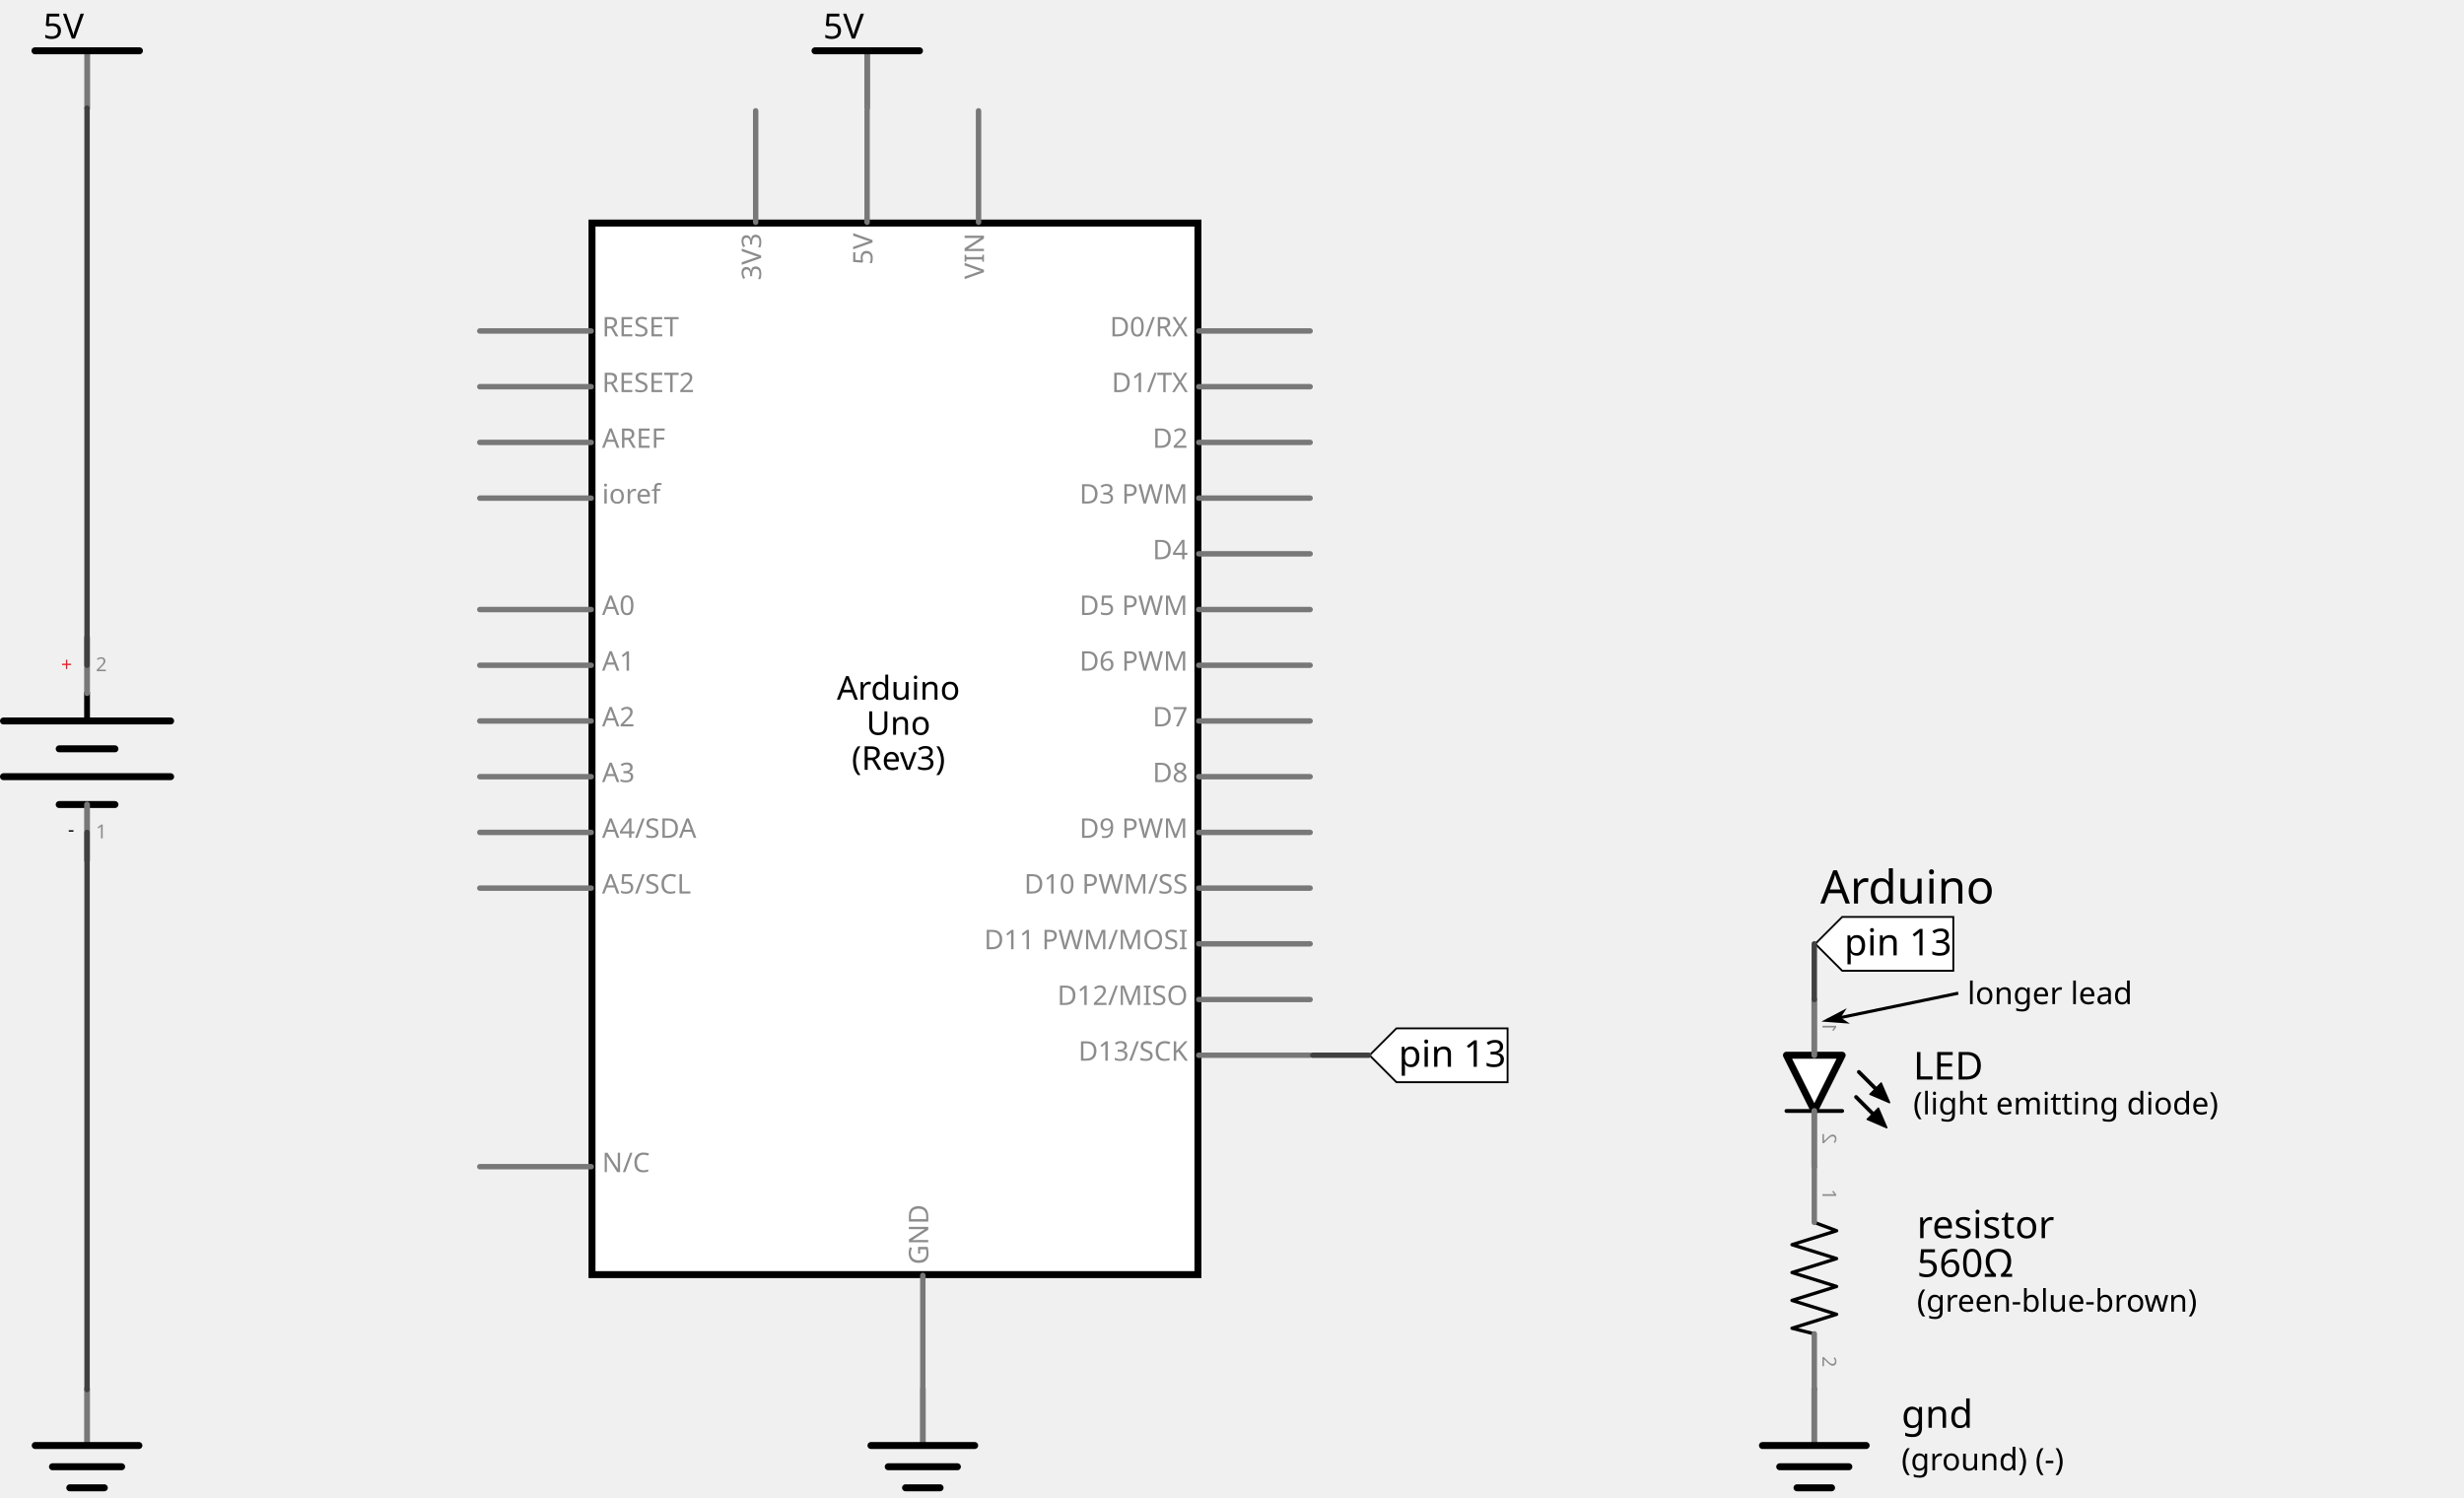
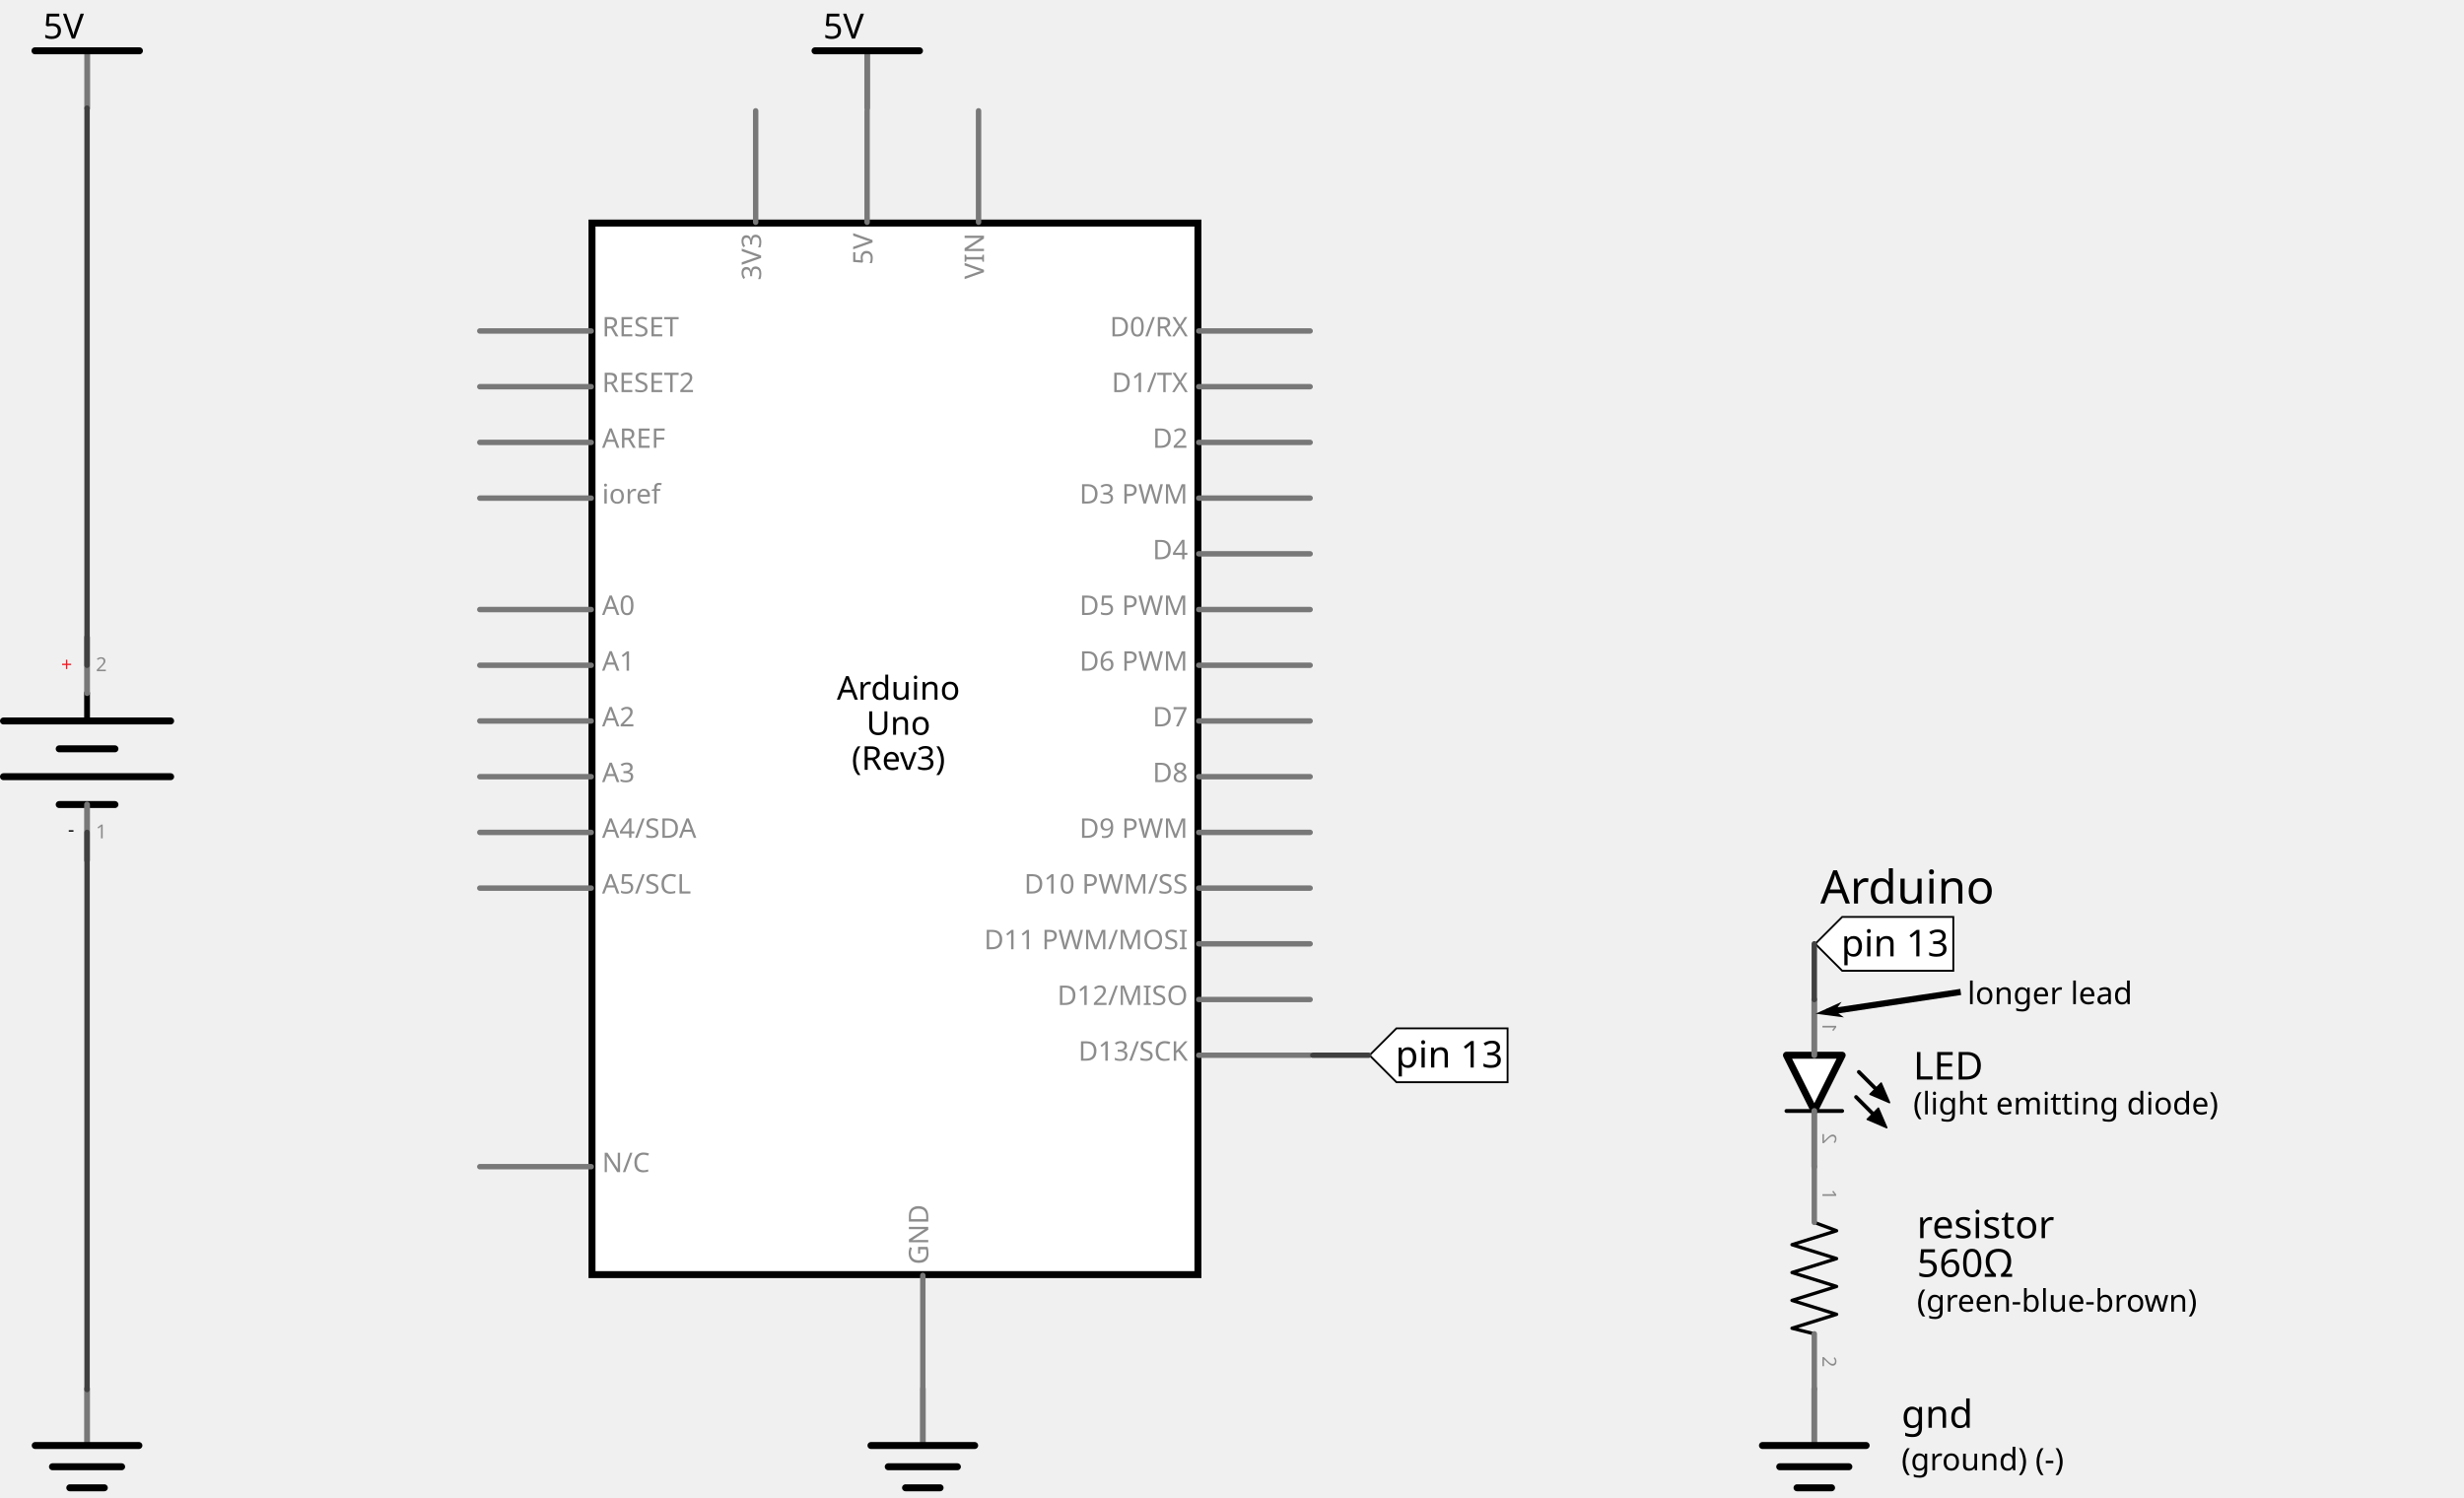
<svg xmlns="http://www.w3.org/2000/svg" version="1.2" width="424.542" height="257.995" viewBox="0 0 318.406 193.496">
  <defs>
    <marker orient="auto" id="a" overflow="visible">
-       <path d="M-4 0l-2 2 7-2-7-2 2 2z" fill-rule="evenodd" stroke="#000" stroke-width=".4pt" />
+       <path d="M-1.2 0l-1 1 3.5-1-3.5-1 1 1z" fill-rule="evenodd" stroke="#000" stroke-width=".2pt" />
    </marker>
  </defs>
-   <path stroke-linecap="round" stroke-width=".432" class="other" stroke="#000" d="M234.451 157.973l2.88 1.08M237.331 159.053l-5.76 1.8M231.571 160.853l5.76 1.8M237.331 162.653l-5.76 1.8M231.571 164.453l5.76 1.8M237.331 166.253l-5.76 1.8M231.571 168.053l5.76 1.8M237.331 169.853l-5.76 1.8M231.571 171.653l2.88.72" />
-   <path stroke-linecap="round" stroke-width=".7" class="pin" stroke="#787878" d="M234.451 179.573v-7.2" />
-   <text x="25.55" text-anchor="middle" y="2.046" stroke-width="0" class="text" font-family="'Droid Sans'" font-size="2.5" fill="#8c8c8c" transform="rotate(90 43.562 193.985)">2</text>
-   <path stroke-linecap="round" stroke-width=".7" class="pin" stroke="#787878" d="M234.451 150.773v7.2" />
-   <text x="3.95" text-anchor="middle" y="2.046" stroke-width="0" class="text" font-family="'Droid Sans'" font-size="2.5" fill="#8c8c8c" transform="rotate(90 43.562 193.985)">1</text>
-   <path stroke-linecap="round" stroke-width=".5" stroke="#000" fill="none" d="M230.851 143.572h3.6M234.451 143.572h3.6" />
-   <path stroke-linecap="round" stroke-width=".9" stroke-linejoin="round" stroke="#000" fill="#FFF" d="M230.851 136.372l3.6 7.2 3.6-7.2h-3.6z" />
-   <path stroke-linecap="round" stroke-width=".5" stroke="#000" fill="none" d="M240.211 138.532l2.849 2.848M239.851 141.773l2.893 2.892" />
-   <path stroke-linecap="round" stroke-width=".75" stroke="#787878" fill="none" d="M234.451 150.773v-7.201" />
+   <path stroke-width=".432" class="other" stroke-linecap="round" stroke="#000" d="M234.451 157.973l2.88 1.08M237.331 159.053l-5.76 1.8M231.571 160.853l5.76 1.8M237.331 162.653l-5.76 1.8M231.571 164.453l5.76 1.8M237.331 166.253l-5.76 1.8M231.571 168.053l5.76 1.8M237.331 169.853l-5.76 1.8M231.571 171.653l2.88.72" />
+   <path stroke-width=".7" class="pin" stroke-linecap="round" stroke="#787878" d="M234.451 179.573v-7.2" />
+   <text stroke-width="0" x="25.55" class="text" font-family="'Droid Sans'" y="2.046" font-size="2.5" fill="#8c8c8c" text-anchor="middle" transform="rotate(90 43.562 193.985)">2</text>
+   <path stroke-width=".7" class="pin" stroke-linecap="round" stroke="#787878" d="M234.451 150.773v7.2" />
+   <text stroke-width="0" x="3.95" class="text" font-family="'Droid Sans'" y="2.046" font-size="2.5" fill="#8c8c8c" text-anchor="middle" transform="rotate(90 43.562 193.985)">1</text>
+   <path stroke-width=".5" stroke-linecap="round" fill="none" stroke="#000" d="M230.851 143.572h3.6M234.451 143.572h3.6" />
+   <path stroke-width=".9" stroke-linecap="round" fill="#FFF" stroke="#000" stroke-linejoin="round" d="M230.851 136.372l3.6 7.2 3.6-7.2h-3.6z" />
+   <path stroke-width=".5" stroke-linecap="round" fill="none" stroke="#000" d="M240.211 138.532l2.849 2.848M239.851 141.773l2.893 2.892" />
+   <path stroke-width=".75" stroke-linecap="round" fill="none" stroke="#787878" d="M234.451 150.773v-7.201" />
  <text font-family="'DroidSans'" font-size="2.5" fill="#8C8C8C" transform="matrix(0 -1 -1 0 235.501 147.86)">2</text>
-   <path stroke-linecap="round" stroke-width=".75" stroke="#787878" fill="none" d="M234.451 129.172v7.2" />
+   <path stroke-width=".75" stroke-linecap="round" fill="none" stroke="#787878" d="M234.451 129.172v7.2" />
  <text font-family="'DroidSans'" font-size="2.5" fill="#8C8C8C" transform="matrix(0 -1 -1 0 235.501 133.461)">1</text>
-   <path stroke-linecap="round" stroke-width=".2" stroke-linejoin="round" stroke="#000" d="M244.171 142.491l-1.08-2.52-1.44 1.439 2.52 1.081zM243.811 145.732l-1.08-2.52-1.439 1.439 2.519 1.081z" />
-   <g>
-     <path stroke-linecap="round" stroke-width=".9" class="interior rect" stroke="#000" fill="#FFF" d="M76.5 28.823h78.3v135.9H76.5z" />
-     <path stroke-linecap="round" stroke-width=".7" class="pin" stroke="#787878" fill="none" d="M154.9 42.773h14.4" />
-     <text x="91.85" text-anchor="end" y="29.5" stroke-width="0" class="text" font-family="'Droid Sans'" font-size="3.5" fill="#8c8c8c" transform="translate(61.65 13.973)">D0/RX</text>
-     <path stroke-linecap="round" stroke-width=".7" class="pin" stroke="#787878" fill="none" d="M154.9 49.973h14.4" />
-     <text x="91.85" text-anchor="end" y="36.7" stroke-width="0" class="text" font-family="'Droid Sans'" font-size="3.5" fill="#8c8c8c" transform="translate(61.65 13.973)">D1/TX</text>
-     <path stroke-linecap="round" stroke-width=".7" class="pin" stroke="#787878" fill="none" d="M154.9 57.173h14.4" />
-     <text x="91.85" text-anchor="end" y="43.9" stroke-width="0" class="text" font-family="'Droid Sans'" font-size="3.5" fill="#8c8c8c" transform="translate(61.65 13.973)">D2</text>
-     <path stroke-linecap="round" stroke-width=".7" class="pin" stroke="#787878" fill="none" d="M154.9 64.373h14.4" />
-     <text x="91.85" text-anchor="end" y="51.1" stroke-width="0" class="text" font-family="'Droid Sans'" font-size="3.5" fill="#8c8c8c" transform="translate(61.65 13.973)">D3 PWM</text>
-     <path stroke-linecap="round" stroke-width=".7" class="pin" stroke="#787878" fill="none" d="M154.9 71.573h14.4" />
-     <text x="91.85" text-anchor="end" y="58.3" stroke-width="0" class="text" font-family="'Droid Sans'" font-size="3.5" fill="#8c8c8c" transform="translate(61.65 13.973)">D4</text>
-     <path stroke-linecap="round" stroke-width=".7" class="pin" stroke="#787878" fill="none" d="M154.9 78.773h14.4" />
-     <text x="91.85" text-anchor="end" y="65.5" stroke-width="0" class="text" font-family="'Droid Sans'" font-size="3.5" fill="#8c8c8c" transform="translate(61.65 13.973)">D5 PWM</text>
-     <path stroke-linecap="round" stroke-width=".7" class="pin" stroke="#787878" fill="none" d="M154.9 85.973h14.4" />
-     <text x="91.85" text-anchor="end" y="72.7" stroke-width="0" class="text" font-family="'Droid Sans'" font-size="3.5" fill="#8c8c8c" transform="translate(61.65 13.973)">D6 PWM</text>
-     <path stroke-linecap="round" stroke-width=".7" class="pin" stroke="#787878" fill="none" d="M154.9 93.173h14.4" />
-     <text x="91.85" text-anchor="end" y="79.9" stroke-width="0" class="text" font-family="'Droid Sans'" font-size="3.5" fill="#8c8c8c" transform="translate(61.65 13.973)">D7</text>
-     <path stroke-linecap="round" stroke-width=".7" class="pin" stroke="#787878" fill="none" d="M154.9 100.373h14.4" />
-     <text x="91.85" text-anchor="end" y="87.1" stroke-width="0" class="text" font-family="'Droid Sans'" font-size="3.5" fill="#8c8c8c" transform="translate(61.65 13.973)">D8</text>
-     <path stroke-linecap="round" stroke-width=".7" class="pin" stroke="#787878" fill="none" d="M154.9 107.573h14.4" />
-     <text x="91.85" text-anchor="end" y="94.3" stroke-width="0" class="text" font-family="'Droid Sans'" font-size="3.5" fill="#8c8c8c" transform="translate(61.65 13.973)">D9 PWM</text>
-     <path stroke-linecap="round" stroke-width=".7" class="pin" stroke="#787878" fill="none" d="M154.9 114.773h14.4" />
-     <text x="91.85" text-anchor="end" y="101.5" stroke-width="0" class="text" font-family="'Droid Sans'" font-size="3.5" fill="#8c8c8c" transform="translate(61.65 13.973)">D10 PWM/SS</text>
-     <path stroke-linecap="round" stroke-width=".7" class="pin" stroke="#787878" fill="none" d="M154.9 121.973h14.4" />
-     <text x="91.85" text-anchor="end" y="108.7" stroke-width="0" class="text" font-family="'Droid Sans'" font-size="3.5" fill="#8c8c8c" transform="translate(61.65 13.973)">D11 PWM/MOSI</text>
-     <path stroke-linecap="round" stroke-width=".7" class="pin" stroke="#787878" fill="none" d="M154.9 129.173h14.4" />
-     <text x="91.85" text-anchor="end" y="115.9" stroke-width="0" class="text" font-family="'Droid Sans'" font-size="3.5" fill="#8c8c8c" transform="translate(61.65 13.973)">D12/MISO</text>
+   <path d="M244.171 142.491l-1.08-2.52-1.44 1.439 2.52 1.081zM243.811 145.732l-1.08-2.52-1.439 1.439 2.519 1.081z" stroke-width=".2" stroke-linecap="round" stroke="#000" stroke-linejoin="round" />
+   <g>
+     <path stroke-width=".9" class="interior rect" stroke-linecap="round" fill="#FFF" stroke="#000" d="M76.5 28.823h78.3v135.9H76.5z" />
+     <path stroke-width=".7" class="pin" stroke-linecap="round" fill="none" stroke="#787878" d="M154.9 42.773h14.4" />
+     <text stroke-width="0" x="91.85" class="text" font-family="'Droid Sans'" y="29.5" font-size="3.5" fill="#8c8c8c" text-anchor="end" transform="translate(61.65 13.973)">D0/RX</text>
+     <path stroke-width=".7" class="pin" stroke-linecap="round" fill="none" stroke="#787878" d="M154.9 49.973h14.4" />
+     <text stroke-width="0" x="91.85" class="text" font-family="'Droid Sans'" y="36.7" font-size="3.5" fill="#8c8c8c" text-anchor="end" transform="translate(61.65 13.973)">D1/TX</text>
+     <path stroke-width=".7" class="pin" stroke-linecap="round" fill="none" stroke="#787878" d="M154.9 57.173h14.4" />
+     <text stroke-width="0" x="91.85" class="text" font-family="'Droid Sans'" y="43.9" font-size="3.5" fill="#8c8c8c" text-anchor="end" transform="translate(61.65 13.973)">D2</text>
+     <path stroke-width=".7" class="pin" stroke-linecap="round" fill="none" stroke="#787878" d="M154.9 64.373h14.4" />
+     <text stroke-width="0" x="91.85" class="text" font-family="'Droid Sans'" y="51.1" font-size="3.5" fill="#8c8c8c" text-anchor="end" transform="translate(61.65 13.973)">D3 PWM</text>
+     <path stroke-width=".7" class="pin" stroke-linecap="round" fill="none" stroke="#787878" d="M154.9 71.573h14.4" />
+     <text stroke-width="0" x="91.85" class="text" font-family="'Droid Sans'" y="58.3" font-size="3.5" fill="#8c8c8c" text-anchor="end" transform="translate(61.65 13.973)">D4</text>
+     <path stroke-width=".7" class="pin" stroke-linecap="round" fill="none" stroke="#787878" d="M154.9 78.773h14.4" />
+     <text stroke-width="0" x="91.85" class="text" font-family="'Droid Sans'" y="65.5" font-size="3.5" fill="#8c8c8c" text-anchor="end" transform="translate(61.65 13.973)">D5 PWM</text>
+     <path stroke-width=".7" class="pin" stroke-linecap="round" fill="none" stroke="#787878" d="M154.9 85.973h14.4" />
+     <text stroke-width="0" x="91.85" class="text" font-family="'Droid Sans'" y="72.7" font-size="3.5" fill="#8c8c8c" text-anchor="end" transform="translate(61.65 13.973)">D6 PWM</text>
+     <path stroke-width=".7" class="pin" stroke-linecap="round" fill="none" stroke="#787878" d="M154.9 93.173h14.4" />
+     <text stroke-width="0" x="91.85" class="text" font-family="'Droid Sans'" y="79.9" font-size="3.5" fill="#8c8c8c" text-anchor="end" transform="translate(61.65 13.973)">D7</text>
+     <path stroke-width=".7" class="pin" stroke-linecap="round" fill="none" stroke="#787878" d="M154.9 100.373h14.4" />
+     <text stroke-width="0" x="91.85" class="text" font-family="'Droid Sans'" y="87.1" font-size="3.5" fill="#8c8c8c" text-anchor="end" transform="translate(61.65 13.973)">D8</text>
+     <path stroke-width=".7" class="pin" stroke-linecap="round" fill="none" stroke="#787878" d="M154.9 107.573h14.4" />
+     <text stroke-width="0" x="91.85" class="text" font-family="'Droid Sans'" y="94.3" font-size="3.5" fill="#8c8c8c" text-anchor="end" transform="translate(61.65 13.973)">D9 PWM</text>
+     <path stroke-width=".7" class="pin" stroke-linecap="round" fill="none" stroke="#787878" d="M154.9 114.773h14.4" />
+     <text stroke-width="0" x="91.85" class="text" font-family="'Droid Sans'" y="101.5" font-size="3.5" fill="#8c8c8c" text-anchor="end" transform="translate(61.65 13.973)">D10 PWM/SS</text>
+     <path stroke-width=".7" class="pin" stroke-linecap="round" fill="none" stroke="#787878" d="M154.9 121.973h14.4" />
+     <text stroke-width="0" x="91.85" class="text" font-family="'Droid Sans'" y="108.7" font-size="3.5" fill="#8c8c8c" text-anchor="end" transform="translate(61.65 13.973)">D11 PWM/MOSI</text>
+     <path stroke-width=".7" class="pin" stroke-linecap="round" fill="none" stroke="#787878" d="M154.9 129.173h14.4" />
+     <text stroke-width="0" x="91.85" class="text" font-family="'Droid Sans'" y="115.9" font-size="3.5" fill="#8c8c8c" text-anchor="end" transform="translate(61.65 13.973)">D12/MISO</text>
    <path class="pin" fill="none" d="M154.9 136.373h14.4" />
    <path class="terminal" fill="none" d="M169.3 136.023h.7v.7h-.7z" />
-     <path stroke-linecap="round" stroke-width=".7" class="pin" stroke="#787878" fill="none" d="M154.9 136.373h14.4" />
-     <text x="91.85" text-anchor="end" y="123.1" stroke-width="0" class="text" font-family="'Droid Sans'" font-size="3.5" fill="#8c8c8c" transform="translate(61.65 13.973)">D13/SCK</text>
+     <path stroke-width=".7" class="pin" stroke-linecap="round" fill="none" stroke="#787878" d="M154.9 136.373h14.4" />
+     <text stroke-width="0" x="91.85" class="text" font-family="'Droid Sans'" y="123.1" font-size="3.5" fill="#8c8c8c" text-anchor="end" transform="translate(61.65 13.973)">D13/SCK</text>
    <path class="pin" fill="none" d="M62 42.773h14.4" />
    <path class="terminal" fill="none" d="M61.3 42.423h.7v.7h-.7z" />
-     <path stroke-linecap="round" stroke-width=".7" class="pin" stroke="#787878" fill="none" d="M62 42.773h14.4" />
-     <text x="16.15" y="29.5" stroke-width="0" class="text" font-family="'Droid Sans'" font-size="3.5" fill="#8c8c8c" transform="translate(61.65 13.973)">RESET</text>
-     <path stroke-linecap="round" stroke-width=".7" class="pin" stroke="#787878" fill="none" d="M62 49.973h14.4" />
-     <text x="16.15" y="36.7" stroke-width="0" class="text" font-family="'Droid Sans'" font-size="3.5" fill="#8c8c8c" transform="translate(61.65 13.973)">RESET2</text>
+     <path stroke-width=".7" class="pin" stroke-linecap="round" fill="none" stroke="#787878" d="M62 42.773h14.4" />
+     <text stroke-width="0" x="16.15" class="text" font-family="'Droid Sans'" y="29.5" font-size="3.5" fill="#8c8c8c" transform="translate(61.65 13.973)">RESET</text>
+     <path stroke-width=".7" class="pin" stroke-linecap="round" fill="none" stroke="#787878" d="M62 49.973h14.4" />
+     <text stroke-width="0" x="16.15" class="text" font-family="'Droid Sans'" y="36.7" font-size="3.5" fill="#8c8c8c" transform="translate(61.65 13.973)">RESET2</text>
    <path class="terminal" fill="none" d="M61.3 49.623h.7v.7h-.7z" />
-     <path stroke-linecap="round" stroke-width=".7" class="pin" stroke="#787878" fill="none" d="M62 57.173h14.4" />
-     <text x="16.15" y="43.9" stroke-width="0" class="text" font-family="'Droid Sans'" font-size="3.5" fill="#8c8c8c" transform="translate(61.65 13.973)">AREF</text>
-     <path stroke-linecap="round" stroke-width=".7" class="pin" stroke="#787878" fill="none" d="M62 64.373h14.4" />
-     <text x="16.15" y="51.1" stroke-width="0" class="text" font-family="'Droid Sans'" font-size="3.5" fill="#8c8c8c" transform="translate(61.65 13.973)">ioref</text>
-     <path stroke-linecap="round" stroke-width=".7" class="pin" stroke="#787878" fill="none" d="M62 78.773h14.4" />
-     <text x="16.15" y="65.5" stroke-width="0" class="text" font-family="'Droid Sans'" font-size="3.5" fill="#8c8c8c" transform="translate(61.65 13.973)">A0</text>
-     <path stroke-linecap="round" stroke-width=".7" class="pin" stroke="#787878" fill="none" d="M62 85.973h14.4" />
-     <text x="16.15" y="72.7" stroke-width="0" class="text" font-family="'Droid Sans'" font-size="3.5" fill="#8c8c8c" transform="translate(61.65 13.973)">A1</text>
-     <path stroke-linecap="round" stroke-width=".7" class="pin" stroke="#787878" fill="none" d="M62 93.173h14.4" />
-     <text x="16.15" y="79.9" stroke-width="0" class="text" font-family="'Droid Sans'" font-size="3.5" fill="#8c8c8c" transform="translate(61.65 13.973)">A2</text>
-     <path stroke-linecap="round" stroke-width=".7" class="pin" stroke="#787878" fill="none" d="M62 100.373h14.4" />
-     <text x="16.15" y="87.1" stroke-width="0" class="text" font-family="'Droid Sans'" font-size="3.5" fill="#8c8c8c" transform="translate(61.65 13.973)">A3</text>
+     <path stroke-width=".7" class="pin" stroke-linecap="round" fill="none" stroke="#787878" d="M62 57.173h14.4" />
+     <text stroke-width="0" x="16.15" class="text" font-family="'Droid Sans'" y="43.9" font-size="3.5" fill="#8c8c8c" transform="translate(61.65 13.973)">AREF</text>
+     <path stroke-width=".7" class="pin" stroke-linecap="round" fill="none" stroke="#787878" d="M62 64.373h14.4" />
+     <text stroke-width="0" x="16.15" class="text" font-family="'Droid Sans'" y="51.1" font-size="3.5" fill="#8c8c8c" transform="translate(61.65 13.973)">ioref</text>
+     <path stroke-width=".7" class="pin" stroke-linecap="round" fill="none" stroke="#787878" d="M62 78.773h14.4" />
+     <text stroke-width="0" x="16.15" class="text" font-family="'Droid Sans'" y="65.5" font-size="3.5" fill="#8c8c8c" transform="translate(61.65 13.973)">A0</text>
+     <path stroke-width=".7" class="pin" stroke-linecap="round" fill="none" stroke="#787878" d="M62 85.973h14.4" />
+     <text stroke-width="0" x="16.15" class="text" font-family="'Droid Sans'" y="72.7" font-size="3.5" fill="#8c8c8c" transform="translate(61.65 13.973)">A1</text>
+     <path stroke-width=".7" class="pin" stroke-linecap="round" fill="none" stroke="#787878" d="M62 93.173h14.4" />
+     <text stroke-width="0" x="16.15" class="text" font-family="'Droid Sans'" y="79.9" font-size="3.5" fill="#8c8c8c" transform="translate(61.65 13.973)">A2</text>
+     <path stroke-width=".7" class="pin" stroke-linecap="round" fill="none" stroke="#787878" d="M62 100.373h14.4" />
+     <text stroke-width="0" x="16.15" class="text" font-family="'Droid Sans'" y="87.1" font-size="3.5" fill="#8c8c8c" transform="translate(61.65 13.973)">A3</text>
    <path class="pin" fill="none" d="M62 107.573h14.4" />
    <path class="terminal" fill="none" d="M61.3 107.223h.7v.7h-.7z" />
    <path class="pin" fill="none" d="M62 107.573h14.4" />
    <path class="terminal" fill="none" d="M61.3 107.223h.7v.7h-.7z" />
    <path class="pin" fill="none" d="M62 107.573h14.4M62 107.573h14.4" />
    <path class="terminal" fill="none" d="M61.3 107.223h.7v.7h-.7z" />
    <path class="pin" fill="none" d="M62 107.573h14.4" />
    <path class="terminal" fill="none" d="M61.3 107.223h.7v.7h-.7z" />
    <path class="pin" fill="none" d="M62 107.573h14.4" />
    <path class="terminal" fill="none" d="M61.3 107.223h.7v.7h-.7z" />
-     <path stroke-linecap="round" stroke-width=".7" class="pin" stroke="#787878" fill="none" d="M62 107.573h14.4" />
-     <text x="16.15" y="94.3" stroke-width="0" class="text" font-family="'Droid Sans'" font-size="3.5" fill="#8c8c8c" transform="translate(61.65 13.973)">A4/SDA</text>
+     <path stroke-width=".7" class="pin" stroke-linecap="round" fill="none" stroke="#787878" d="M62 107.573h14.4" />
+     <text stroke-width="0" x="16.15" class="text" font-family="'Droid Sans'" y="94.3" font-size="3.5" fill="#8c8c8c" transform="translate(61.65 13.973)">A4/SDA</text>
    <path class="pin" fill="none" d="M62 114.773h14.4" />
-     <path stroke-linecap="round" stroke-width=".7" class="pin" stroke="#787878" fill="none" d="M62 114.773h14.4" />
-     <text x="16.15" y="101.5" stroke-width="0" class="text" font-family="'Droid Sans'" font-size="3.5" fill="#8c8c8c" transform="translate(61.65 13.973)">A5/SCL</text>
-     <path stroke-linecap="round" stroke-width=".7" class="pin" stroke="#787878" fill="none" d="M62 150.773h14.4" />
-     <text x="16.15" y="137.5" stroke-width="0" class="text" font-family="'Droid Sans'" font-size="3.5" fill="#8c8c8c" transform="translate(61.65 13.973)">N/C</text>
+     <path stroke-width=".7" class="pin" stroke-linecap="round" fill="none" stroke="#787878" d="M62 114.773h14.4" />
+     <text stroke-width="0" x="16.15" class="text" font-family="'Droid Sans'" y="101.5" font-size="3.5" fill="#8c8c8c" transform="translate(61.65 13.973)">A5/SCL</text>
+     <path stroke-width=".7" class="pin" stroke-linecap="round" fill="none" stroke="#787878" d="M62 150.773h14.4" />
+     <text stroke-width="0" x="16.15" class="text" font-family="'Droid Sans'" y="137.5" font-size="3.5" fill="#8c8c8c" transform="translate(61.65 13.973)">N/C</text>
    <path class="pin" fill="none" d="M119.25 164.823v14.4M119.25 164.823v14.4M119.25 164.823v14.4" />
    <path class="terminal" fill="none" d="M118.9 179.223h.7v.7h-.7z" />
    <path class="pin" fill="none" d="M119.25 164.823v14.4" />
    <path class="terminal" fill="none" d="M118.9 179.223h.7v.7h-.7z" />
-     <path stroke-linecap="round" stroke-width=".7" class="pin" stroke="#787878" fill="none" d="M119.25 164.823v14.4" />
+     <path stroke-width=".7" class="pin" stroke-linecap="round" fill="none" stroke="#787878" d="M119.25 164.823v14.4" />
    <text stroke-width="0" class="text" font-family="'Droid Sans'" font-size="3.5" fill="#8c8c8c" transform="rotate(-90 141.687 21.736)">GND</text>
-     <path stroke-linecap="round" stroke-width=".7" class="pin" stroke="#787878" fill="none" d="M97.65 14.323v14.4" />
-     <text text-anchor="end" stroke-width="0" class="text" font-family="'Droid Sans'" font-size="3.5" fill="#8c8c8c" transform="rotate(-90 64.237 -34.114)">3V3</text>
+     <path stroke-width=".7" class="pin" stroke-linecap="round" fill="none" stroke="#787878" d="M97.65 14.323v14.4" />
+     <text stroke-width="0" class="text" font-family="'Droid Sans'" font-size="3.5" fill="#8c8c8c" text-anchor="end" transform="rotate(-90 64.237 -34.114)">3V3</text>
    <path class="pin" fill="none" d="M112.05 14.323v14.4" />
    <path class="terminal" fill="none" d="M111.7 13.623h.7v.7h-.7z" />
    <path class="pin" fill="none" d="M112.05 14.323v14.4" />
    <path class="terminal" fill="none" d="M111.7 13.623h.7v.7h-.7z" />
-     <path stroke-linecap="round" stroke-width=".7" class="pin" stroke="#787878" fill="none" d="M112.05 14.323v14.4" />
-     <text text-anchor="end" stroke-width="0" class="text" font-family="'Droid Sans'" font-size="3.5" fill="#8c8c8c" transform="rotate(-90 71.437 -41.314)">5V</text>
-     <path stroke-linecap="round" stroke-width=".7" class="pin" stroke="#787878" fill="none" d="M126.45 14.323v14.4" />
-     <text text-anchor="end" stroke-width="0" class="text" font-family="'Droid Sans'" font-size="3.5" fill="#8c8c8c" transform="rotate(-90 78.637 -48.514)">VIN</text>
-     <text x="54.45" text-anchor="middle" y="76.45" stroke-width="0" class="text" font-family="'Droid Sans'" font-size="4.25" transform="translate(61.65 13.973)">Arduino</text>
-     <text x="54.45" text-anchor="middle" y="80.983" stroke-width="0" class="text" font-family="'Droid Sans'" font-size="4.25" transform="translate(61.65 13.973)">Uno</text>
-     <text x="54.45" text-anchor="middle" y="85.517" stroke-width="0" class="text" font-family="'Droid Sans'" font-size="4.25" transform="translate(61.65 13.973)">(Rev3)</text>
+     <path stroke-width=".7" class="pin" stroke-linecap="round" fill="none" stroke="#787878" d="M112.05 14.323v14.4" />
+     <text stroke-width="0" class="text" font-family="'Droid Sans'" font-size="3.5" fill="#8c8c8c" text-anchor="end" transform="rotate(-90 71.437 -41.314)">5V</text>
+     <path stroke-width=".7" class="pin" stroke-linecap="round" fill="none" stroke="#787878" d="M126.45 14.323v14.4" />
+     <text stroke-width="0" class="text" font-family="'Droid Sans'" font-size="3.5" fill="#8c8c8c" text-anchor="end" transform="rotate(-90 78.637 -48.514)">VIN</text>
+     <text stroke-width="0" x="54.45" class="text" font-family="'Droid Sans'" y="76.45" font-size="4.25" text-anchor="middle" transform="translate(61.65 13.973)">Arduino</text>
+     <text stroke-width="0" x="54.45" class="text" font-family="'Droid Sans'" y="80.983" font-size="4.25" text-anchor="middle" transform="translate(61.65 13.973)">Uno</text>
+     <text stroke-width="0" x="54.45" class="text" font-family="'Droid Sans'" y="85.517" font-size="4.25" text-anchor="middle" transform="translate(61.65 13.973)">(Rev3)</text>
  </g>
  <g>
    <g fill="none">
-       <path stroke-linecap="round" stroke-width=".75" stroke="#787878" d="M11.25 186.671v-7.2" />
-       <path stroke-linecap="round" stroke-width=".9" stroke="#000" d="M4.55 186.807h13.4M6.782 189.552h8.935M13.48 192.271H9.018" />
+       <path d="M11.25 186.671v-7.2" stroke-width=".75" stroke-linecap="round" stroke="#787878" />
+       <path d="M4.55 186.807h13.4M6.782 189.552h8.935M13.48 192.271H9.018" stroke-width=".9" stroke-linecap="round" stroke="#000" />
    </g>
  </g>
  <g>
    <g fill="none">
-       <path stroke-linecap="round" stroke-width=".75" stroke="#787878" d="M119.251 186.671v-7.2" />
-       <path stroke-linecap="round" stroke-width=".9" stroke="#000" d="M112.55 186.807h13.4M114.782 189.552h8.935M121.481 192.271h-4.464" />
+       <path d="M119.251 186.671v-7.2" stroke-width=".75" stroke-linecap="round" stroke="#787878" />
+       <path d="M112.55 186.807h13.4M114.782 189.552h8.935M121.481 192.271h-4.464" stroke-width=".9" stroke-linecap="round" stroke="#000" />
    </g>
  </g>
  <g>
    <g fill="none">
-       <path stroke-linecap="round" stroke-width=".75" stroke="#787878" d="M234.451 186.671v-7.2" />
-       <path stroke-linecap="round" stroke-width=".9" stroke="#000" d="M227.75 186.807h13.4M229.982 189.552h8.935M236.681 192.271h-4.464" />
-     </g>
-   </g>
-   <g>
-     <path stroke-linecap="round" stroke-width=".9" stroke="#000" fill="none" d="M22.05 93.173H.45M14.851 96.773H7.65M22.05 100.373H.45M14.851 103.973H7.65" />
-     <path stroke-linecap="round" stroke-width=".75" stroke="#000" fill="none" d="M11.25 89.573v3.6" />
-     <path stroke-linecap="round" stroke-width=".75" stroke="#787878" fill="none" d="M11.25 111.173v-7.2" />
+       <path d="M234.451 186.671v-7.2" stroke-width=".75" stroke-linecap="round" stroke="#787878" />
+       <path d="M227.75 186.807h13.4M229.982 189.552h8.935M236.681 192.271h-4.464" stroke-width=".9" stroke-linecap="round" stroke="#000" />
+     </g>
+   </g>
+   <g>
+     <path stroke-width=".9" stroke-linecap="round" fill="none" stroke="#000" d="M22.05 93.173H.45M14.851 96.773H7.65M22.05 100.373H.45M14.851 103.973H7.65" />
+     <path stroke-width=".75" stroke-linecap="round" fill="none" stroke="#000" d="M11.25 89.573v3.6" />
+     <path stroke-width=".75" stroke-linecap="round" fill="none" stroke="#787878" d="M11.25 111.173v-7.2" />
    <text font-family="'DroidSans'" font-size="2.5" fill="#8C8C8C" transform="translate(12.38 108.342)">1</text>
-     <path stroke-linecap="round" stroke-width=".75" stroke="#787878" fill="none" d="M11.25 82.373v7.2" />
+     <path stroke-width=".75" stroke-linecap="round" fill="none" stroke="#787878" d="M11.25 82.373v7.2" />
    <text font-family="'DroidSans'" font-size="2.5" fill="#8C8C8C" transform="translate(12.38 86.743)">2</text>
    <text font-family="'DroidSans'" font-size="2.5" fill="#F8141F" transform="translate(7.898 86.743)">+</text>
    <text font-family="'DroidSans'" font-size="2.5" transform="translate(8.792 108.057)">-</text>
  </g>
  <g>
    <path fill="none" d="M238.061 125.576h-3.6v-7.2h3.6z" />
-     <path stroke-width=".24" stroke="#000" fill="#fff" d="M234.574 121.976l3.48 3.48h14.36v-6.96h-14.36z" />
+     <path stroke-width=".24" fill="#fff" stroke="#000" d="M234.574 121.976l3.48 3.48h14.36v-6.96h-14.36z" />
  </g>
  <g>
    <path fill="none" d="M180.461 139.976h-3.6v-7.2h3.6z" />
-     <path stroke-width=".24" stroke="#000" fill="#fff" d="M176.974 136.376l3.48 3.48h14.36v-6.96h-14.36z" />
-   </g>
-   <g>
-     <path stroke-linecap="round" stroke-width=".75" stroke="#787878" stroke-miterlimit="10" fill="none" d="M11.269 6.78v7.2" />
-     <path stroke-linecap="round" stroke-width=".9" stroke="#000" d="M4.519 6.564h13.5" fill="none" />
+     <path stroke-width=".24" fill="#fff" stroke="#000" d="M176.974 136.376l3.48 3.48h14.36v-6.96h-14.36z" />
+   </g>
+   <g>
+     <path stroke-width=".75" stroke-linecap="round" fill="none" stroke="#787878" stroke-miterlimit="10" d="M11.269 6.78v7.2" />
+     <path d="M4.519 6.564h13.5" stroke-width=".9" stroke-linecap="round" fill="none" stroke="#000" />
    <text font-family="'DroidSans'" font-size="4.499" transform="translate(5.567 4.988)">5V</text>
  </g>
  <g>
-     <path stroke-linecap="round" stroke-width=".75" stroke="#787878" stroke-miterlimit="10" fill="none" d="M112.069 6.78v7.2" />
-     <path stroke-linecap="round" stroke-width=".9" stroke="#000" d="M105.319 6.564h13.5" fill="none" />
+     <path stroke-width=".75" stroke-linecap="round" fill="none" stroke="#787878" stroke-miterlimit="10" d="M112.069 6.78v7.2" />
+     <path d="M105.319 6.564h13.5" stroke-width=".9" stroke-linecap="round" fill="none" stroke="#000" />
    <text font-family="'DroidSans'" font-size="4.499" transform="translate(106.368 4.988)">5V</text>
  </g>
  <g>
-     <text font-size="4.8" font-family="Droid Sans" transform="translate(238.329 123.465)">pin 13</text>
-   </g>
-   <g>
-     <text font-size="4.8" font-family="Droid Sans" transform="translate(180.729 137.865)">pin 13</text>
+     <text font-size="4.8" font-family="Droid Sans" transform="translate(237.925 123.59)">pin 13</text>
+   </g>
+   <g>
+     <text font-size="4.8" font-family="Droid Sans" transform="translate(180.331 137.96)">pin 13</text>
  </g>
  <g>
    <path stroke-linecap="round" stroke="#404040" stroke-width=".7" d="M119.25 179.573" />
  </g>
  <g>
    <path stroke-linecap="round" stroke="#404040" stroke-width=".7" d="M234.45 179.573" />
  </g>
  <g>
    <path stroke-linecap="round" stroke="#404040" stroke-width=".7" d="M234.45 150.773" />
  </g>
  <g>
    <path stroke-linecap="round" stroke="#404040" stroke-width=".7" d="M176.85 136.373h-7.2" />
  </g>
  <g>
    <path stroke-linecap="round" stroke="#404040" stroke-width=".7" d="M234.45 121.973v7.199" />
  </g>
  <g>
-     <path stroke-linecap="round" stroke="#404040" stroke-width=".7" d="M11.25 107.573v72" />
+     <path stroke-linecap="round" stroke="#404040" stroke-width=".7" d="M11.25 107.573l.001 72" />
  </g>
  <g>
    <path stroke-linecap="round" stroke="#404040" stroke-width=".7" d="M112.05 13.973" />
  </g>
  <g>
    <path stroke-linecap="round" stroke="#404040" stroke-width=".7" d="M11.25 13.973v72" />
  </g>
  <g>
    <text y="3.75" transform="translate(247.23 135.765)" font-size="5" font-family="'DroidSans'">LED<tspan font-size="4" x="0" y="8.25">(light emitting diode)</tspan>
      <tspan font-size="4" x="7" y="-6">longer lead</tspan>
      <tspan font-size="6" x="-12" y="-19">Arduino</tspan>
    </text>
  </g>
  <g>
    <g font-size="5" font-family="'DroidSans'">
      <text y="3.75" transform="translate(247.709 156.26)">resistor<tspan font-size="4" x="0" y="13.25">(green-blue-brown)</tspan>
      </text>
      <text y="8.75" transform="translate(247.709 156.26)">560Ω</text>
    </g>
  </g>
  <g>
    <text y="3.75" transform="translate(245.71 180.762)" font-size="5" font-family="'DroidSans'">gnd<tspan font-size="4" x="0" y="9.25">(ground) (-)</tspan>
    </text>
  </g>
-   <path d="M253.054 128.35l-16.915 3.505" fill="none" stroke="#000" stroke-width=".4" marker-end="url(#a)" />
+   <path d="M253.37 128.192l-17.34 2.599" fill="none" stroke="#000" stroke-width=".8" marker-end="url(#a)" />
</svg>
